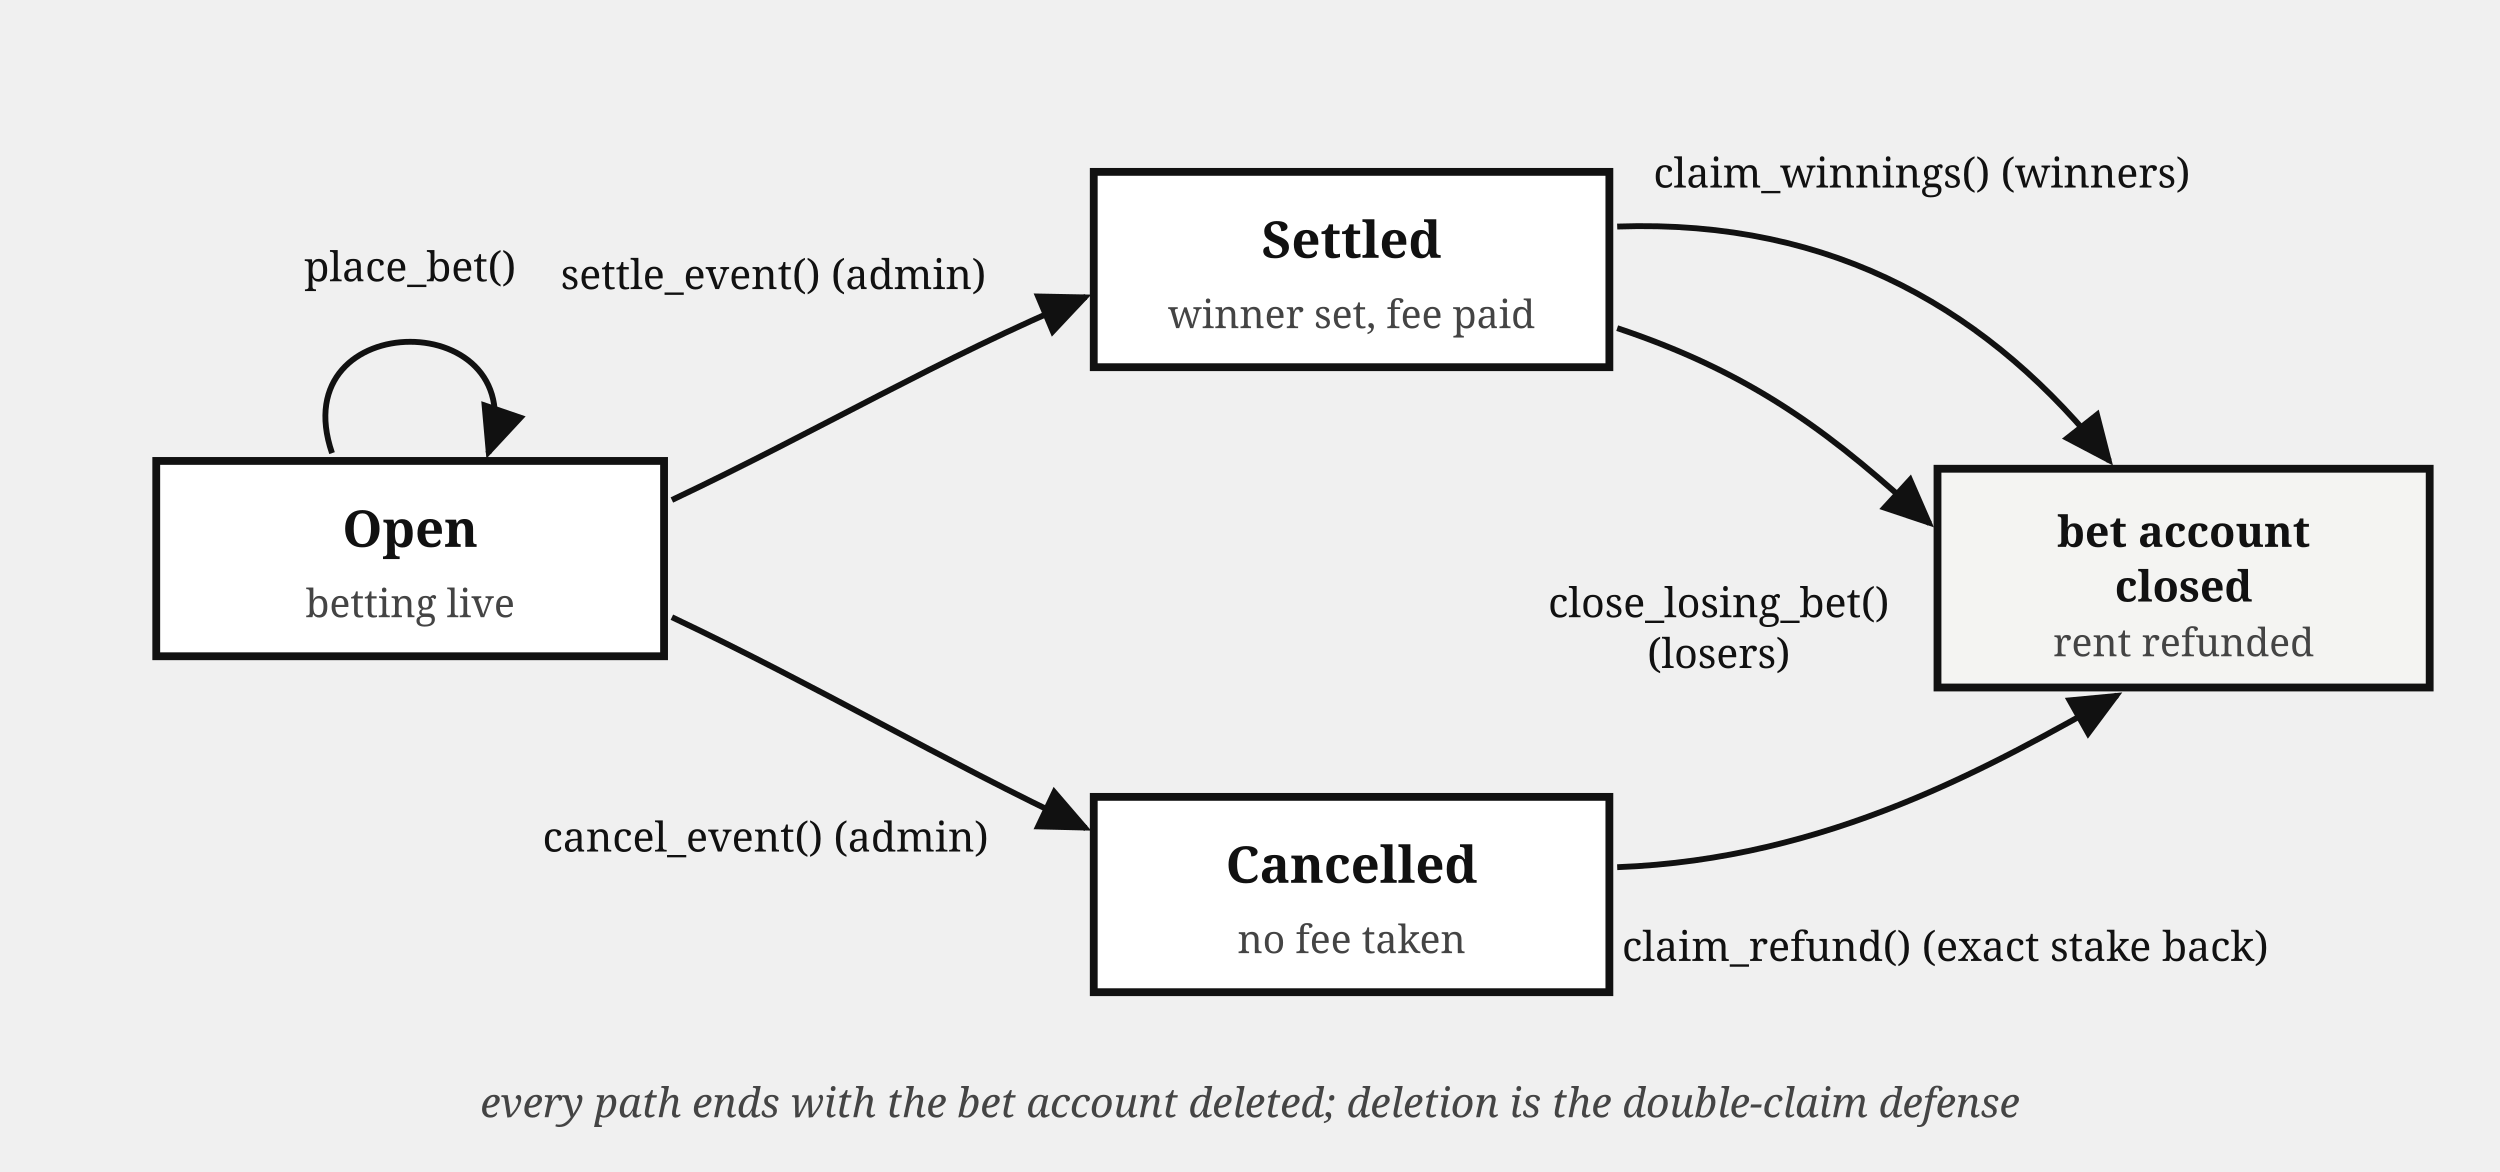
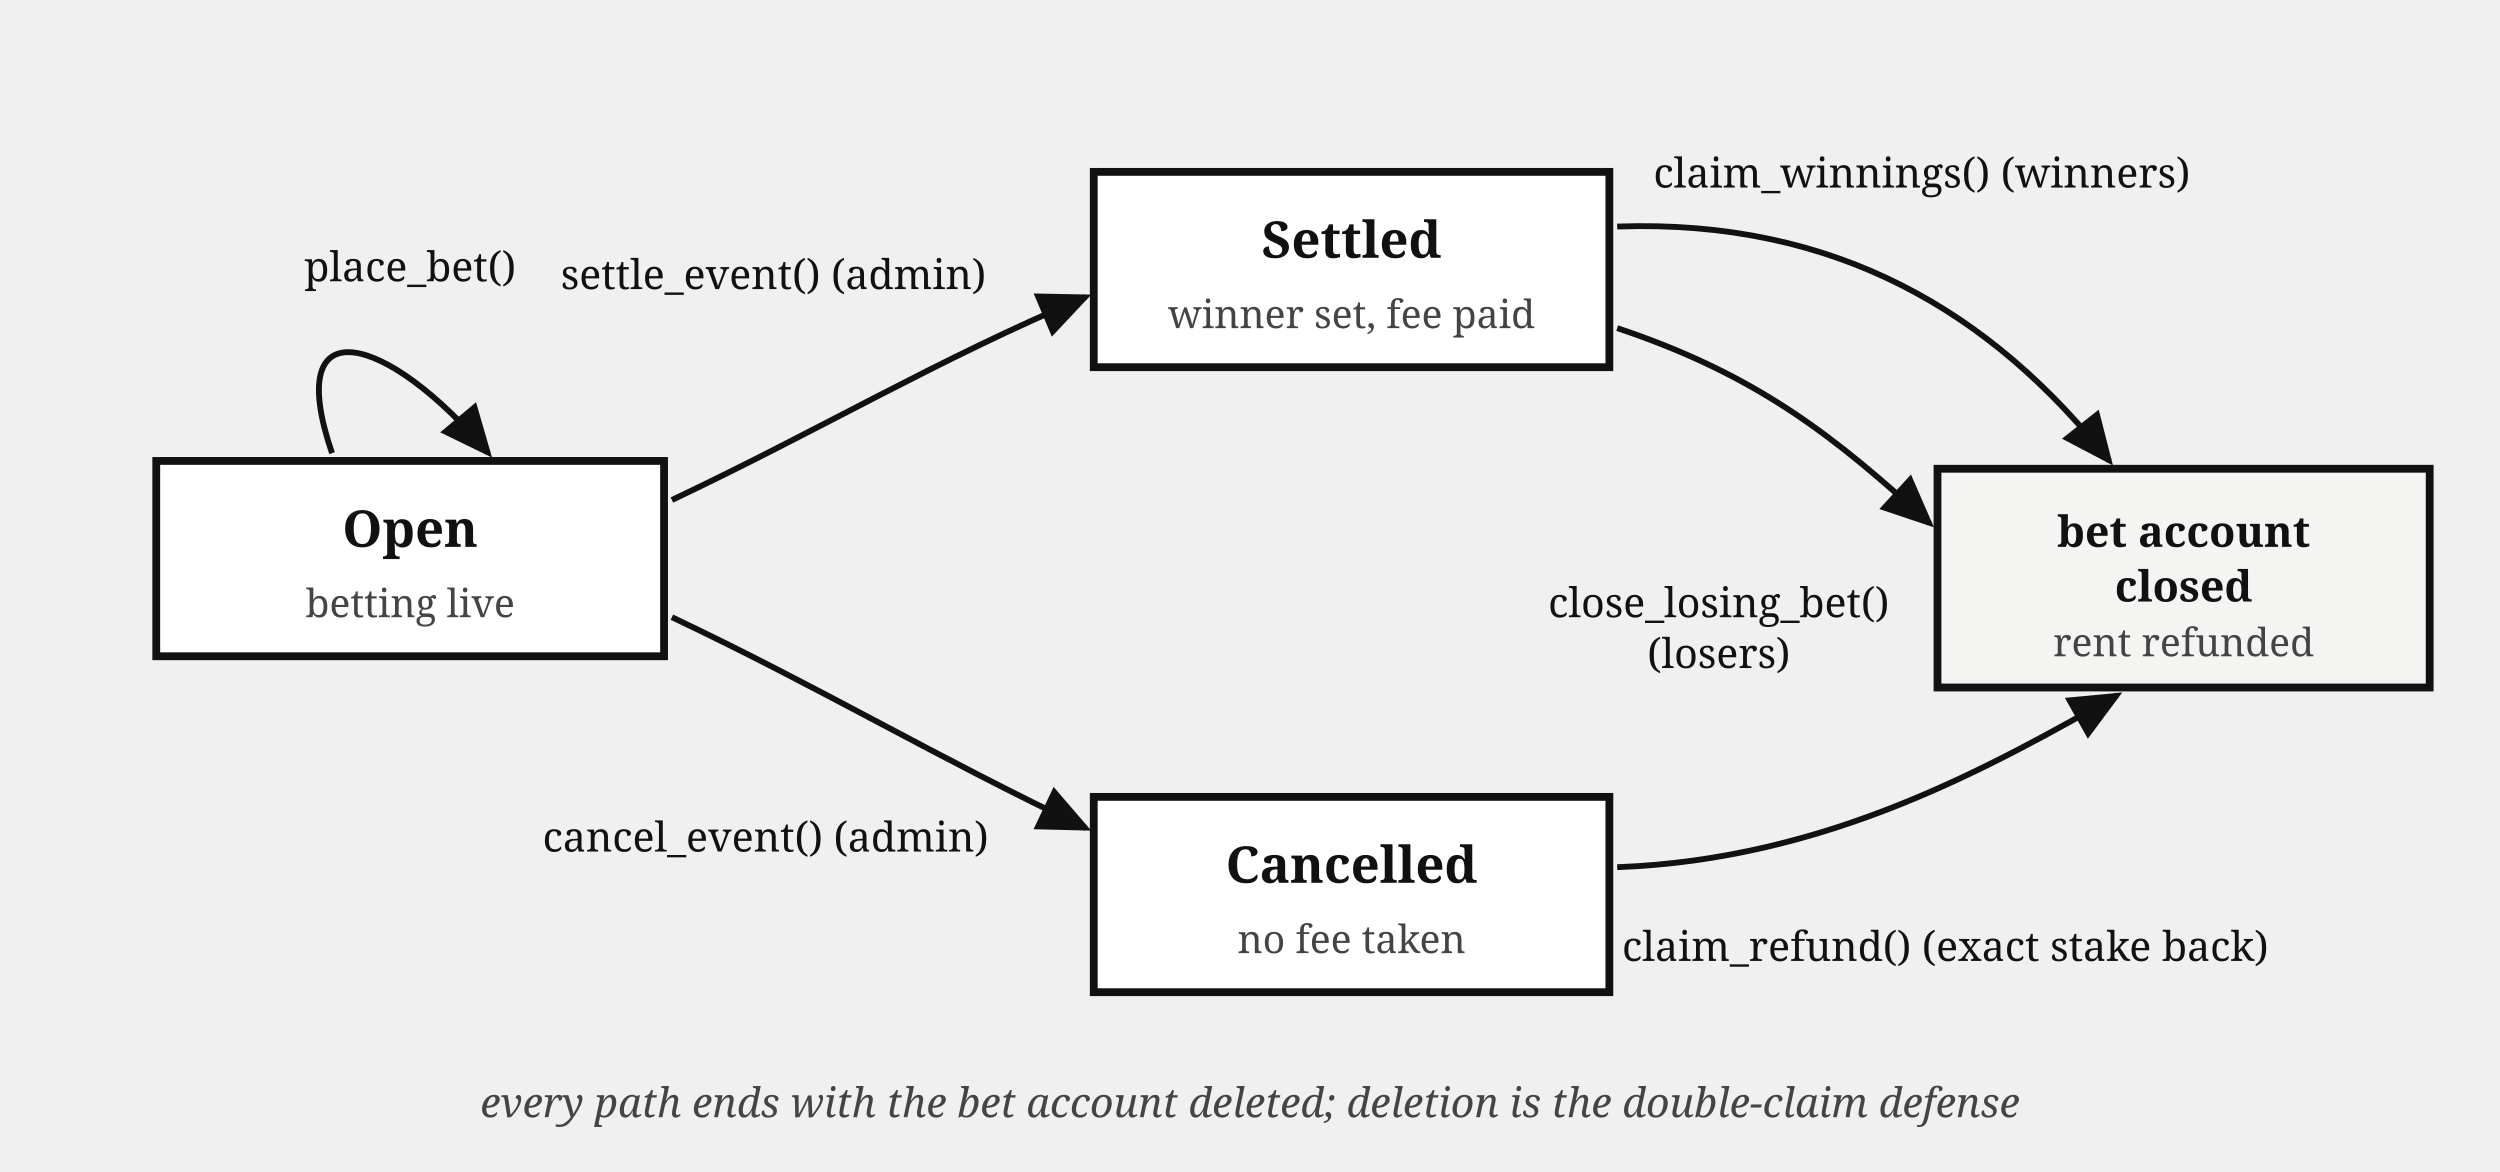
<svg xmlns="http://www.w3.org/2000/svg" viewBox="0 0 640 300" font-family="Georgia, serif" fill="#111">
  <defs>
    <marker id="betting-states-arr" markerWidth="9" markerHeight="8" refX="8" refY="4" orient="auto">
      <path d="M0,0 L9,4 L0,8 z" fill="#111" />
    </marker>
  </defs>
  <rect x="40" y="118" width="130" height="50" fill="#fff" stroke="#111" stroke-width="2" />
  <text x="105" y="140" font-size="13" font-weight="bold" text-anchor="middle">Open</text>
  <text x="105" y="158" font-size="10" fill="#444" text-anchor="middle">betting live</text>
-   <path d="M 85,116 C 72,78 138,78 125,116" fill="none" stroke="#111" stroke-width="1.5" marker-end="url(#betting-states-arr)" />
+   <path d="M 85,116 C 72,78 99.147,85.265 125,116" fill="none" stroke="#111" stroke-width="1.5" marker-end="url(#betting-states-arr)" />
  <text x="105" y="72" font-size="10.5" text-anchor="middle">place_bet()</text>
  <rect x="280" y="44" width="132" height="50" fill="#fff" stroke="#111" stroke-width="2" />
  <text x="346" y="66" font-size="13" font-weight="bold" text-anchor="middle">Settled</text>
  <text x="346" y="84" font-size="10" fill="#444" text-anchor="middle">winner set, fee paid</text>
  <path d="M 172,128 C 210,110 240,92 278,76" fill="none" stroke="#111" stroke-width="1.5" marker-end="url(#betting-states-arr)" />
  <text x="198" y="74" font-size="10.5" text-anchor="middle">settle_event() (admin)</text>
  <rect x="280" y="204" width="132" height="50" fill="#fff" stroke="#111" stroke-width="2" />
  <text x="346" y="226" font-size="13" font-weight="bold" text-anchor="middle">Cancelled</text>
  <text x="346" y="244" font-size="10" fill="#444" text-anchor="middle">no fee taken</text>
  <path d="M 172,158 C 210,176 240,194 278,212" fill="none" stroke="#111" stroke-width="1.5" marker-end="url(#betting-states-arr)" />
  <text x="196" y="218" font-size="10.5" text-anchor="middle">cancel_event() (admin)</text>
  <rect x="496" y="120" width="126" height="56" fill="#f4f4f2" stroke="#111" stroke-width="2" />
  <text x="559" y="140" font-size="11" font-weight="bold" text-anchor="middle">bet account</text>
  <text x="559" y="154" font-size="11" font-weight="bold" text-anchor="middle">closed</text>
  <text x="559" y="168" font-size="10" fill="#444" text-anchor="middle">rent refunded</text>
  <path d="M 414,58 C 470,56 510,80 540,118" fill="none" stroke="#111" stroke-width="1.5" marker-end="url(#betting-states-arr)" />
  <text x="492" y="48" font-size="10.5" text-anchor="middle">claim_winnings() (winners)</text>
  <path d="M 414,84 C 450,96 470,112 494,134" fill="none" stroke="#111" stroke-width="1.5" marker-end="url(#betting-states-arr)" />
  <text x="440" y="158" font-size="10.5" text-anchor="middle">close_losing_bet()</text>
  <text x="440" y="171" font-size="10.5" text-anchor="middle">(losers)</text>
  <path d="M 414,222 C 468,220 510,196 542,178" fill="none" stroke="#111" stroke-width="1.5" marker-end="url(#betting-states-arr)" />
  <text x="498" y="246" font-size="10.5" text-anchor="middle">claim_refund() (exact stake back)</text>
  <text x="320" y="286" font-size="10.5" fill="#444" font-style="italic" text-anchor="middle">every path ends with the bet account deleted; deletion is the double-claim defense</text>
</svg>
